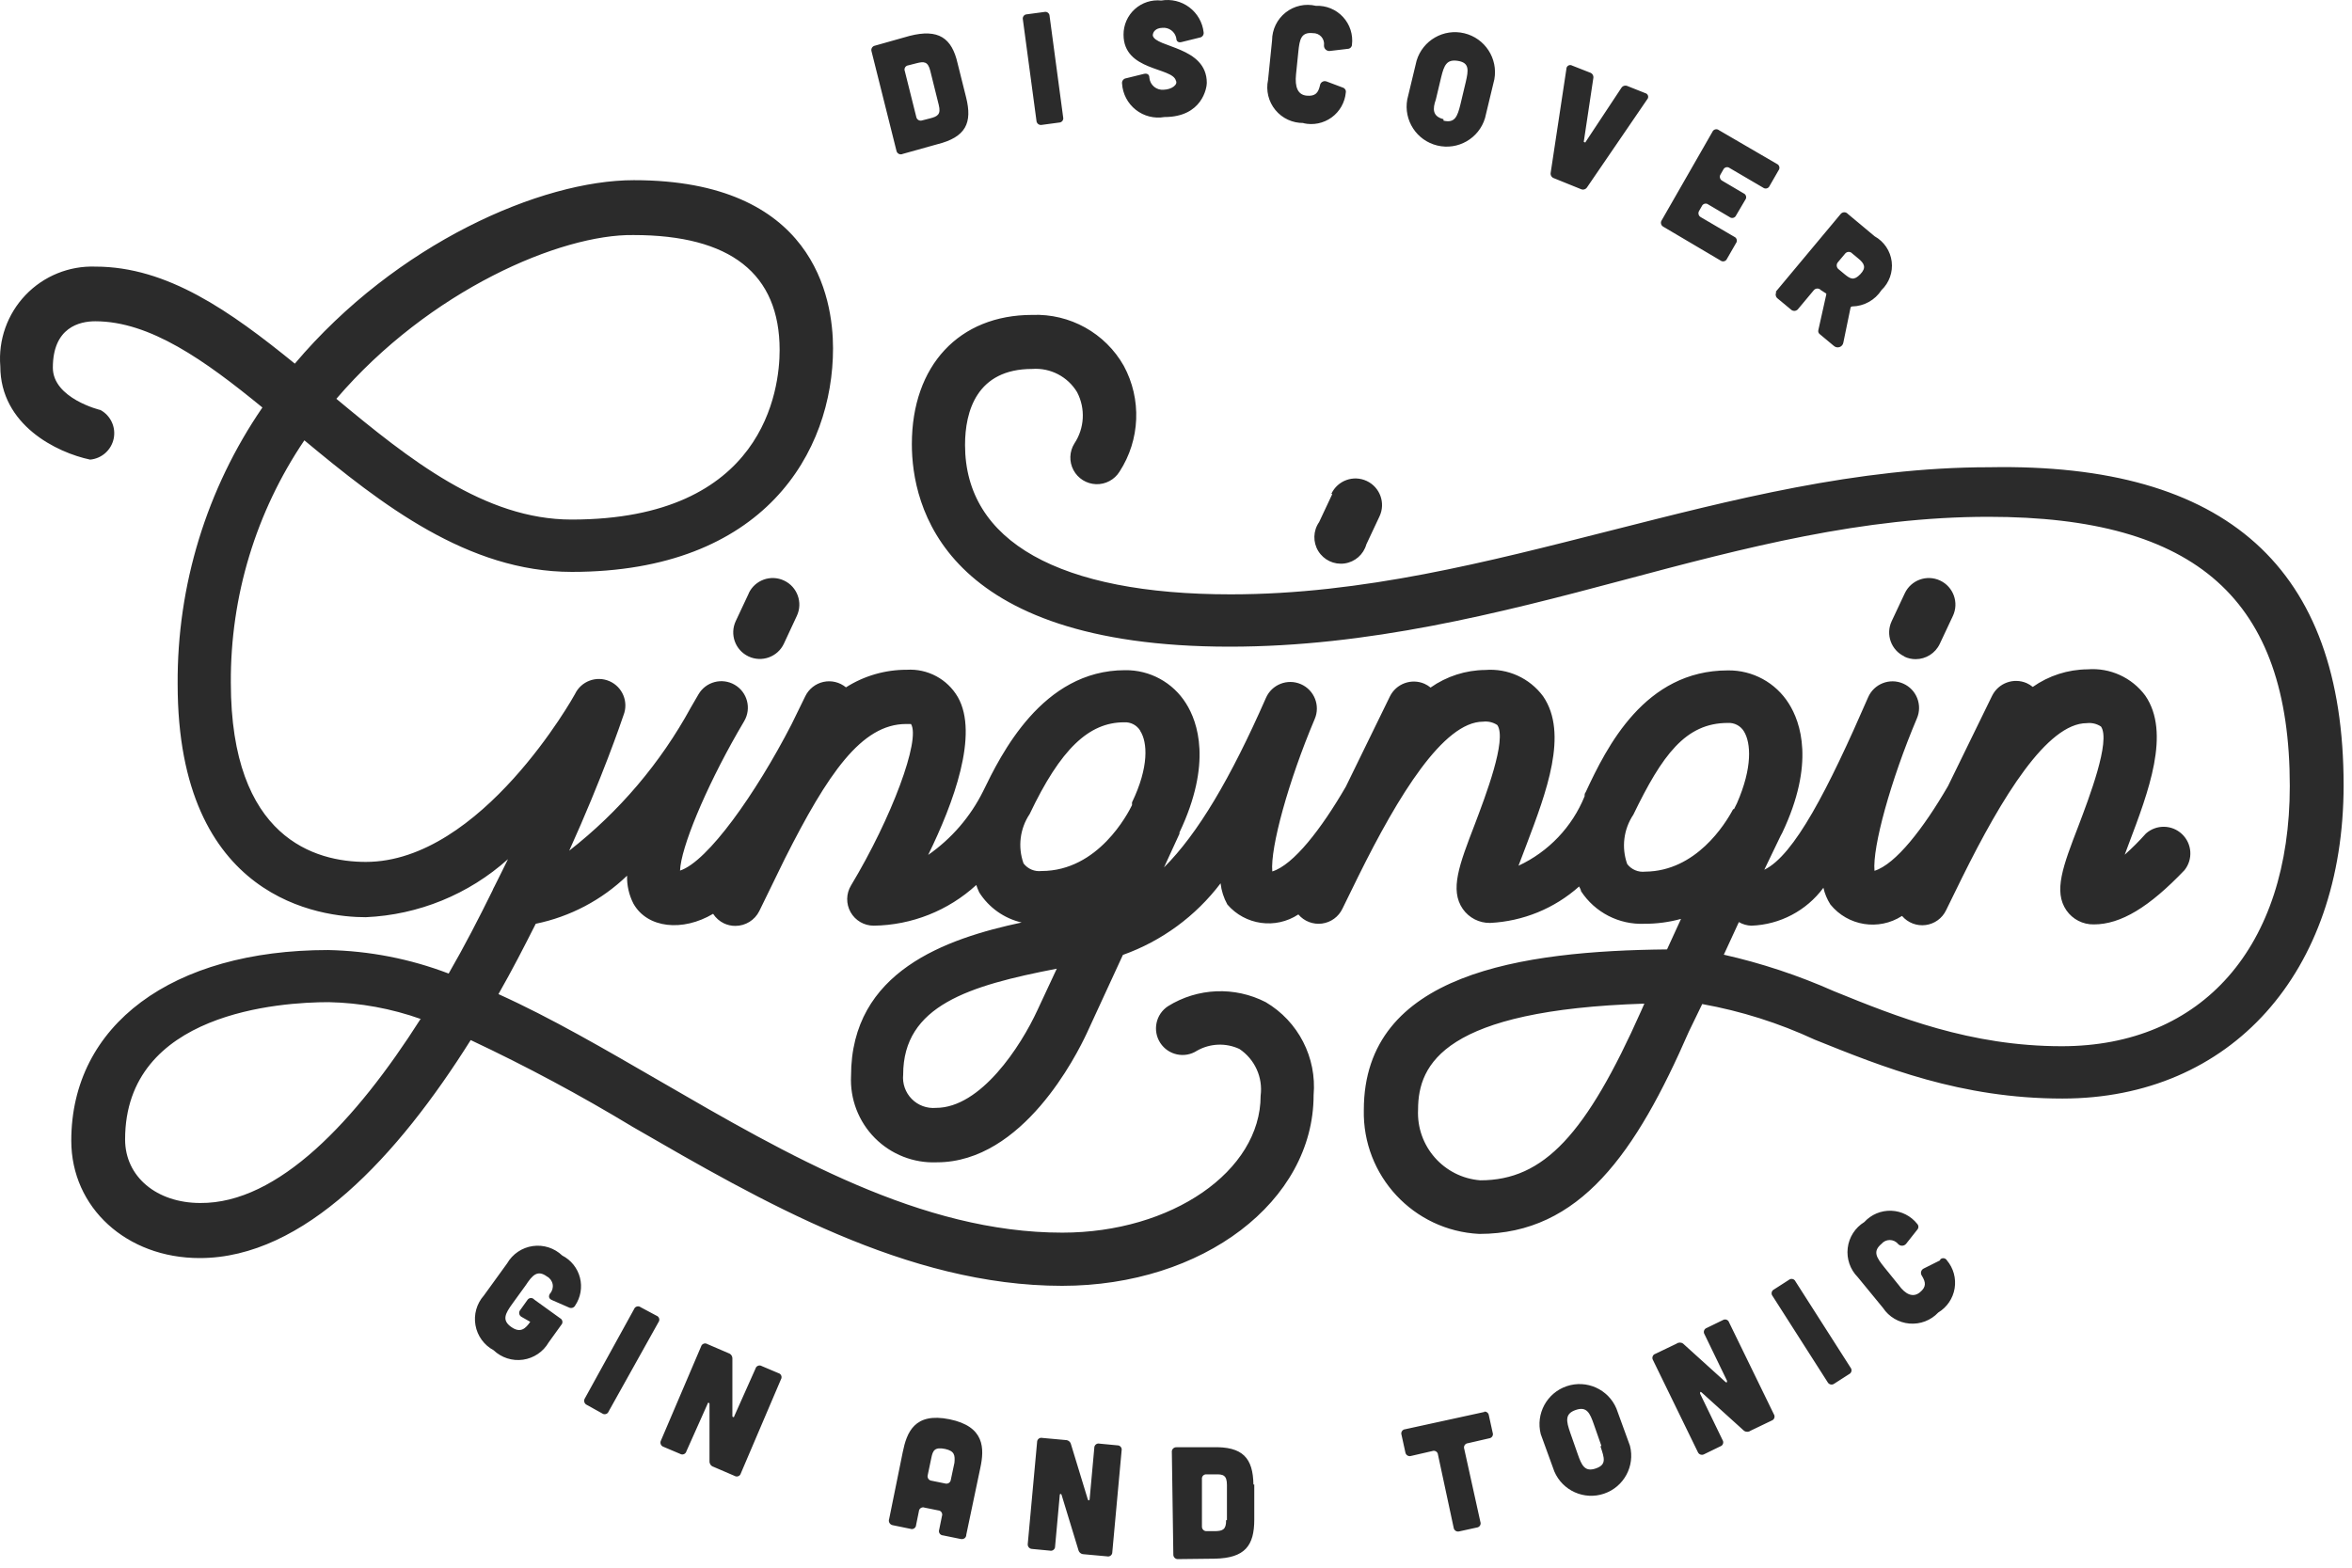
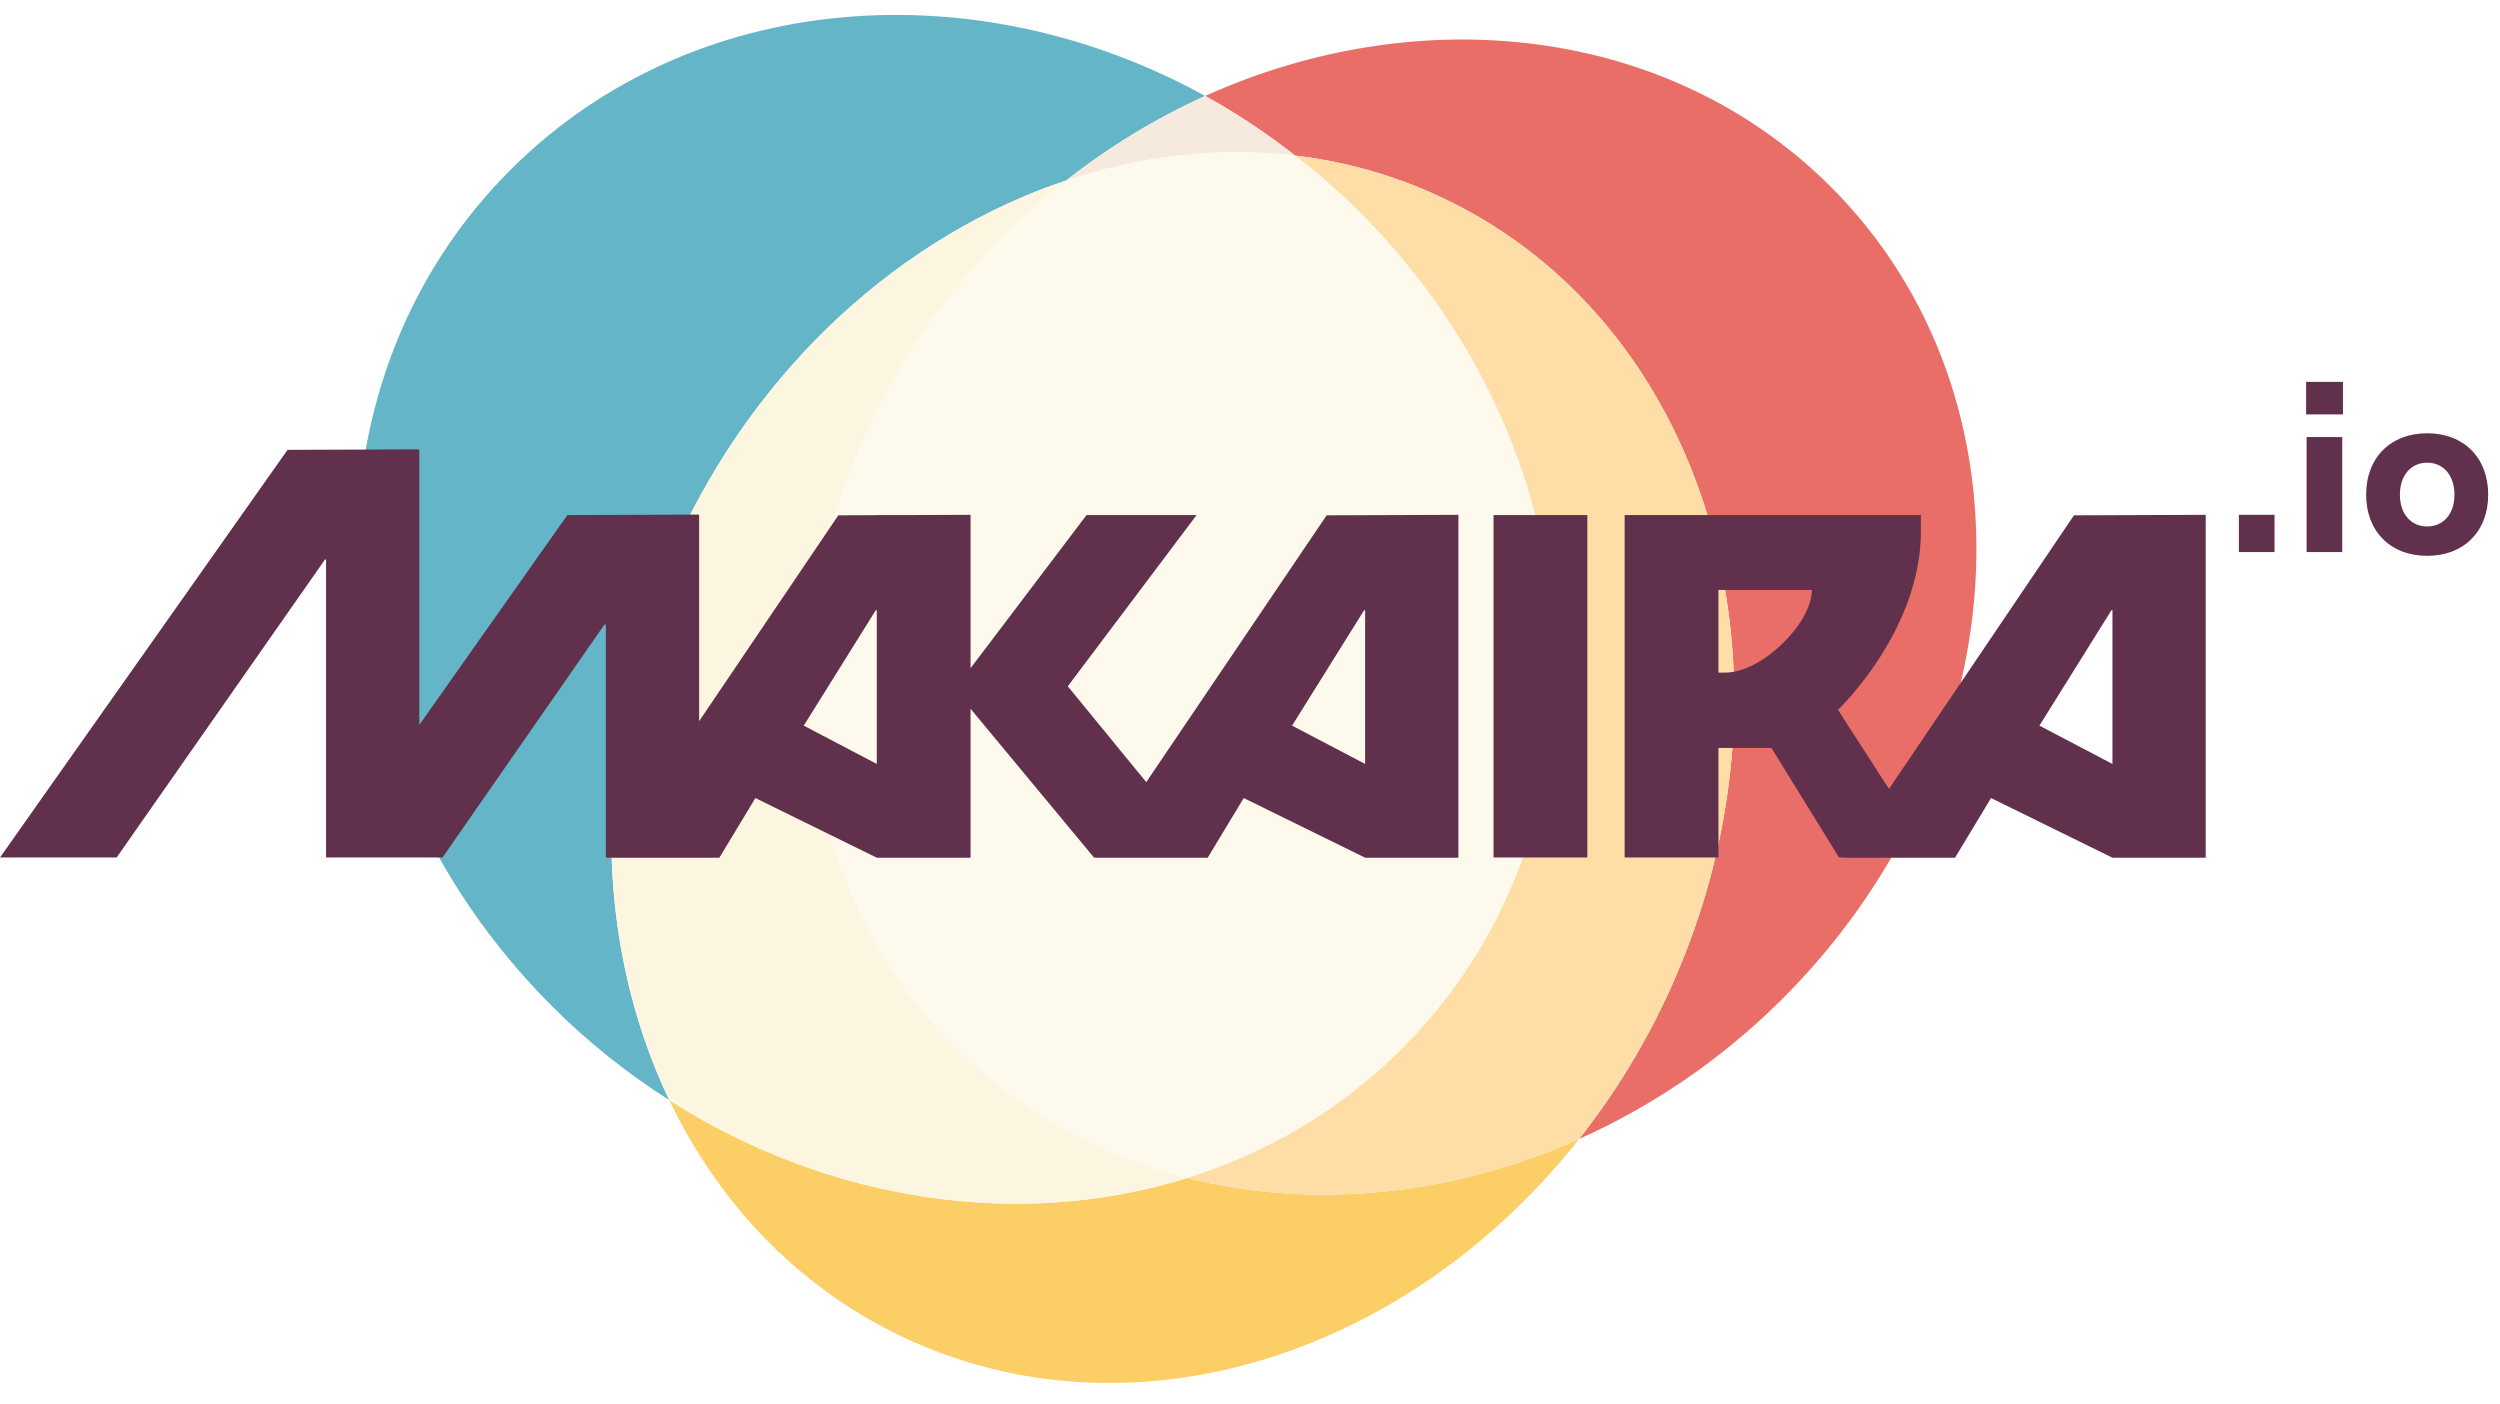
- <svg xmlns="http://www.w3.org/2000/svg" width="111px" height="74px" viewBox="0 0 111 74" version="1.1">
-   <g id="Logodummy" stroke="none" stroke-width="1" fill="none" fill-rule="evenodd">
-     <path d="M27.144,61.625 C27.117,61.677 27.07,61.716 27.013,61.733 C26.957,61.749 26.896,61.743 26.844,61.715 L26.044,61.365 C25.904,61.305 25.874,61.195 25.954,61.065 C26.063,60.946 26.11,60.784 26.083,60.626 C26.055,60.467 25.956,60.33 25.814,60.255 C25.364,59.925 25.124,60.195 24.814,60.665 L24.184,61.535 C23.844,62.005 23.674,62.315 24.124,62.635 C24.574,62.955 24.814,62.695 25.024,62.395 L24.604,62.155 C24.55,62.123 24.514,62.069 24.504,62.007 C24.494,61.945 24.513,61.882 24.554,61.835 L24.904,61.345 C24.942,61.298 24.999,61.271 25.059,61.271 C25.119,61.271 25.176,61.298 25.214,61.345 L26.434,62.225 C26.491,62.254 26.531,62.309 26.541,62.372 C26.551,62.435 26.53,62.5 26.484,62.545 L25.894,63.365 C25.638,63.808 25.192,64.109 24.684,64.182 C24.177,64.254 23.665,64.089 23.294,63.735 C22.844,63.493 22.529,63.059 22.44,62.556 C22.35,62.053 22.495,61.537 22.834,61.155 L23.934,59.635 C24.191,59.191 24.637,58.89 25.144,58.818 C25.652,58.746 26.164,58.911 26.534,59.265 C26.949,59.477 27.253,59.857 27.37,60.308 C27.486,60.759 27.404,61.238 27.144,61.625 L27.144,61.625 Z M30.234,61.705 C30.184,61.666 30.118,61.653 30.057,61.671 C29.995,61.689 29.946,61.735 29.924,61.795 L27.604,66.005 C27.569,66.057 27.559,66.121 27.577,66.181 C27.594,66.241 27.637,66.29 27.694,66.315 L28.414,66.715 C28.465,66.754 28.531,66.766 28.592,66.748 C28.653,66.731 28.703,66.685 28.724,66.625 L31.074,62.415 C31.113,62.364 31.126,62.298 31.108,62.237 C31.09,62.176 31.044,62.127 30.984,62.105 L30.234,61.705 Z M35.954,64.485 C35.9,64.451 35.833,64.445 35.774,64.469 C35.715,64.492 35.67,64.543 35.654,64.605 L34.654,66.845 C34.654,66.915 34.564,66.905 34.564,66.845 L34.564,64.135 C34.57,64.017 34.496,63.911 34.384,63.875 L33.384,63.445 C33.33,63.411 33.263,63.405 33.204,63.429 C33.145,63.452 33.1,63.503 33.084,63.565 L31.194,67.995 C31.165,68.05 31.161,68.115 31.184,68.173 C31.207,68.231 31.255,68.276 31.314,68.295 L32.094,68.625 C32.148,68.659 32.216,68.665 32.275,68.641 C32.334,68.617 32.379,68.567 32.394,68.505 L33.394,66.265 C33.394,66.195 33.484,66.205 33.484,66.265 L33.484,68.975 C33.479,69.092 33.552,69.199 33.664,69.235 L34.664,69.665 C34.718,69.699 34.786,69.705 34.845,69.681 C34.904,69.657 34.949,69.607 34.964,69.545 L36.854,65.115 C36.888,65.061 36.894,64.994 36.871,64.934 C36.847,64.875 36.796,64.831 36.734,64.815 L35.954,64.485 Z M46.264,69.295 L45.604,72.435 C45.604,72.595 45.474,72.675 45.334,72.645 L44.504,72.475 C44.44,72.472 44.381,72.439 44.345,72.386 C44.31,72.332 44.302,72.265 44.324,72.205 L44.454,71.565 C44.477,71.505 44.469,71.437 44.433,71.384 C44.398,71.33 44.339,71.297 44.274,71.295 L43.634,71.165 C43.574,71.142 43.507,71.15 43.453,71.186 C43.4,71.221 43.367,71.281 43.364,71.345 L43.234,71.985 C43.232,72.049 43.199,72.108 43.145,72.144 C43.092,72.18 43.025,72.187 42.964,72.165 L42.134,71.995 C42.068,71.984 42.01,71.944 41.977,71.886 C41.944,71.827 41.939,71.757 41.964,71.695 L42.604,68.545 C42.794,67.615 43.154,66.655 44.814,66.995 C46.474,67.335 46.464,68.365 46.264,69.295 Z M44.604,68.395 C44.114,68.295 44.024,68.465 43.954,68.815 L43.784,69.625 C43.766,69.685 43.776,69.75 43.811,69.802 C43.845,69.855 43.902,69.889 43.964,69.895 L44.604,70.025 C44.664,70.043 44.73,70.033 44.782,69.999 C44.834,69.964 44.868,69.907 44.874,69.845 L45.044,69.045 C45.074,68.695 45.054,68.495 44.604,68.395 Z M51.894,68.145 C51.833,68.129 51.768,68.143 51.719,68.182 C51.67,68.222 51.642,68.282 51.644,68.345 L51.424,70.765 C51.424,70.835 51.354,70.845 51.334,70.765 L50.544,68.175 C50.517,68.059 50.414,67.976 50.294,67.975 L49.194,67.875 C49.133,67.859 49.068,67.873 49.019,67.912 C48.97,67.952 48.942,68.012 48.944,68.075 L48.504,72.875 C48.496,72.934 48.513,72.994 48.551,73.039 C48.589,73.085 48.645,73.113 48.704,73.115 L49.544,73.195 C49.605,73.211 49.67,73.197 49.719,73.157 C49.769,73.118 49.796,73.058 49.794,72.995 L50.014,70.575 C50.014,70.505 50.084,70.495 50.104,70.575 L50.894,73.165 C50.922,73.281 51.025,73.363 51.144,73.365 L52.244,73.465 C52.305,73.481 52.37,73.467 52.419,73.427 C52.469,73.388 52.496,73.328 52.494,73.265 L52.934,68.465 C52.947,68.405 52.931,68.343 52.892,68.297 C52.853,68.25 52.795,68.224 52.734,68.225 L51.894,68.145 Z M59.194,70.075 L59.194,71.725 C59.194,72.965 58.754,73.545 57.334,73.575 L55.604,73.595 C55.543,73.601 55.483,73.58 55.439,73.538 C55.395,73.495 55.371,73.436 55.374,73.375 L55.304,68.555 C55.295,68.492 55.315,68.429 55.357,68.383 C55.4,68.336 55.461,68.311 55.524,68.315 L57.204,68.315 C58.664,68.265 59.134,68.835 59.154,70.075 L59.194,70.075 Z M57.904,71.755 C57.904,71.755 57.904,70.105 57.904,70.095 C57.904,69.625 57.714,69.585 57.354,69.595 L56.944,69.595 C56.882,69.588 56.821,69.61 56.777,69.655 C56.734,69.7 56.715,69.763 56.724,69.825 L56.724,72.055 C56.721,72.116 56.745,72.175 56.789,72.218 C56.833,72.26 56.893,72.281 56.954,72.275 L57.364,72.275 C57.694,72.265 57.874,72.205 57.864,71.755 L57.904,71.755 Z M70.074,66.645 L66.314,67.465 C66.252,67.47 66.196,67.504 66.162,67.558 C66.129,67.611 66.122,67.676 66.144,67.735 L66.324,68.555 C66.333,68.616 66.368,68.669 66.42,68.702 C66.472,68.735 66.536,68.743 66.594,68.725 L67.594,68.495 C67.653,68.473 67.719,68.479 67.772,68.513 C67.825,68.546 67.859,68.602 67.864,68.665 L68.604,72.115 C68.613,72.176 68.648,72.229 68.7,72.262 C68.752,72.295 68.816,72.303 68.874,72.285 L69.694,72.105 C69.757,72.099 69.813,72.065 69.847,72.012 C69.88,71.959 69.887,71.893 69.864,71.835 L69.104,68.395 C69.082,68.336 69.089,68.271 69.122,68.218 C69.156,68.164 69.212,68.13 69.274,68.125 L70.274,67.895 C70.337,67.889 70.393,67.855 70.427,67.802 C70.46,67.749 70.467,67.683 70.444,67.625 L70.264,66.805 C70.257,66.752 70.228,66.703 70.185,66.671 C70.142,66.639 70.087,66.626 70.034,66.635 L70.074,66.645 Z M76.924,68.245 C77.171,69.203 76.638,70.189 75.701,70.506 C74.764,70.824 73.741,70.365 73.354,69.455 L72.714,67.695 C72.468,66.737 73.001,65.751 73.938,65.433 C74.875,65.116 75.898,65.574 76.284,66.485 L76.924,68.245 Z M75.574,68.245 L75.224,67.245 C75.034,66.695 74.884,66.375 74.364,66.555 C73.844,66.735 73.914,67.075 74.104,67.625 L74.454,68.625 C74.644,69.175 74.794,69.495 75.314,69.315 C75.834,69.135 75.714,68.825 75.534,68.275 L75.574,68.245 Z M81.604,62.425 C81.586,62.365 81.541,62.317 81.482,62.295 C81.423,62.273 81.357,62.281 81.304,62.315 L80.544,62.685 C80.486,62.705 80.44,62.752 80.421,62.81 C80.401,62.869 80.41,62.933 80.444,62.985 L81.504,65.175 C81.504,65.245 81.504,65.285 81.434,65.235 L79.434,63.425 C79.342,63.356 79.216,63.356 79.124,63.425 L78.124,63.905 C78.064,63.923 78.016,63.968 77.995,64.027 C77.973,64.086 77.98,64.152 78.014,64.205 L80.124,68.535 C80.146,68.592 80.191,68.638 80.249,68.659 C80.307,68.68 80.371,68.675 80.424,68.645 L81.184,68.275 C81.244,68.257 81.293,68.211 81.314,68.152 C81.336,68.093 81.328,68.028 81.294,67.975 L80.234,65.785 C80.234,65.715 80.234,65.675 80.304,65.725 L82.304,67.535 C82.396,67.603 82.522,67.603 82.614,67.535 L83.614,67.055 C83.673,67.034 83.718,66.988 83.738,66.929 C83.757,66.871 83.749,66.806 83.714,66.755 L81.604,62.425 Z M84.734,60.485 C84.708,60.428 84.657,60.387 84.597,60.373 C84.536,60.359 84.472,60.375 84.424,60.415 L83.724,60.865 C83.668,60.891 83.626,60.942 83.613,61.003 C83.599,61.063 83.614,61.127 83.654,61.175 L86.254,65.245 C86.283,65.299 86.334,65.337 86.393,65.351 C86.453,65.364 86.515,65.351 86.564,65.315 L87.264,64.865 C87.321,64.839 87.362,64.788 87.376,64.727 C87.39,64.666 87.374,64.603 87.334,64.555 L84.734,60.485 Z M91.574,59.485 L90.794,59.875 C90.73,59.903 90.682,59.96 90.664,60.028 C90.647,60.096 90.662,60.169 90.704,60.225 C90.884,60.525 90.924,60.745 90.604,61.005 C90.284,61.265 89.924,61.105 89.604,60.655 L88.924,59.815 C88.564,59.365 88.364,59.075 88.794,58.715 C88.891,58.6 89.034,58.533 89.184,58.533 C89.335,58.533 89.477,58.6 89.574,58.715 C89.622,58.77 89.691,58.802 89.764,58.802 C89.837,58.802 89.907,58.77 89.954,58.715 L90.484,58.045 C90.554,57.968 90.554,57.851 90.484,57.775 C90.186,57.396 89.737,57.168 89.255,57.151 C88.774,57.134 88.309,57.329 87.984,57.685 C87.55,57.952 87.261,58.403 87.201,58.91 C87.14,59.416 87.315,59.923 87.674,60.285 L88.864,61.735 C89.146,62.16 89.607,62.433 90.116,62.476 C90.625,62.519 91.125,62.327 91.474,61.955 C91.885,61.707 92.167,61.293 92.246,60.819 C92.325,60.346 92.193,59.862 91.884,59.495 C91.852,59.437 91.793,59.398 91.727,59.392 C91.661,59.386 91.596,59.413 91.554,59.465 L91.574,59.485 Z M42.304,7.105 L41.134,2.435 C41.113,2.376 41.118,2.311 41.149,2.257 C41.18,2.203 41.233,2.166 41.294,2.155 L42.924,1.695 C44.294,1.345 44.924,1.795 45.194,2.995 L45.594,4.595 C45.894,5.795 45.594,6.475 44.214,6.815 L42.604,7.265 C42.544,7.294 42.473,7.293 42.414,7.261 C42.354,7.23 42.314,7.171 42.304,7.105 L42.304,7.105 Z M42.704,3.365 L43.244,5.525 C43.256,5.584 43.292,5.635 43.343,5.665 C43.395,5.696 43.457,5.703 43.514,5.685 L43.904,5.585 C44.254,5.495 44.414,5.395 44.304,4.955 L43.904,3.345 C43.794,2.895 43.604,2.895 43.254,2.985 L42.864,3.085 C42.801,3.092 42.745,3.129 42.713,3.184 C42.682,3.24 42.678,3.307 42.704,3.365 L42.704,3.365 Z M49.164,5.895 L49.984,5.785 C50.046,5.784 50.103,5.755 50.14,5.706 C50.177,5.657 50.19,5.594 50.174,5.535 L49.534,0.755 C49.533,0.694 49.504,0.636 49.455,0.599 C49.407,0.562 49.344,0.55 49.284,0.565 L48.464,0.675 C48.403,0.676 48.346,0.705 48.309,0.754 C48.272,0.803 48.259,0.866 48.274,0.925 L48.914,5.695 C48.916,5.756 48.945,5.814 48.993,5.853 C49.041,5.891 49.104,5.907 49.164,5.895 L49.164,5.895 Z M54.924,4.235 C54.76,4.252 54.595,4.202 54.468,4.097 C54.34,3.991 54.26,3.84 54.244,3.675 C54.244,3.515 54.144,3.455 53.994,3.485 L53.144,3.695 C53.086,3.702 53.033,3.733 52.997,3.78 C52.961,3.827 52.946,3.886 52.954,3.945 C52.984,4.43 53.219,4.88 53.601,5.182 C53.983,5.484 54.475,5.608 54.954,5.525 C56.744,5.525 56.954,4.135 56.954,3.915 C56.954,2.185 54.524,2.255 54.404,1.675 C54.404,1.505 54.544,1.325 54.844,1.315 C55.162,1.278 55.454,1.491 55.514,1.805 C55.514,1.955 55.614,2.025 55.764,1.985 L56.614,1.775 C56.673,1.767 56.726,1.737 56.762,1.69 C56.798,1.643 56.813,1.583 56.804,1.525 C56.751,1.055 56.506,0.628 56.127,0.344 C55.749,0.06 55.271,-0.055 54.804,0.025 C54.349,-0.024 53.894,0.124 53.554,0.432 C53.215,0.739 53.022,1.177 53.024,1.635 C53.024,3.365 55.334,3.165 55.494,3.805 C55.604,3.995 55.294,4.225 54.924,4.235 L54.924,4.235 Z M61.514,5.815 C61.976,5.921 62.46,5.822 62.844,5.544 C63.227,5.266 63.471,4.836 63.514,4.365 C63.534,4.264 63.473,4.164 63.374,4.135 L62.604,3.845 C62.538,3.82 62.463,3.827 62.403,3.864 C62.342,3.901 62.302,3.964 62.294,4.035 C62.214,4.375 62.084,4.555 61.664,4.515 C61.244,4.475 61.104,4.105 61.164,3.515 L61.274,2.435 C61.334,1.855 61.404,1.505 61.964,1.565 C62.114,1.56 62.259,1.622 62.359,1.734 C62.459,1.846 62.505,1.996 62.484,2.145 C62.481,2.218 62.51,2.29 62.564,2.34 C62.618,2.39 62.691,2.414 62.764,2.405 L63.614,2.305 C63.717,2.3 63.799,2.218 63.804,2.115 C63.864,1.636 63.709,1.155 63.381,0.8 C63.054,0.446 62.587,0.254 62.104,0.275 C61.605,0.156 61.078,0.271 60.675,0.589 C60.272,0.907 60.036,1.391 60.034,1.905 L59.844,3.775 C59.738,4.275 59.865,4.797 60.19,5.192 C60.515,5.588 61.003,5.813 61.514,5.805 L61.514,5.815 Z M66.414,4.695 L66.854,2.865 C67.143,1.905 68.13,1.336 69.105,1.57 C70.08,1.804 70.703,2.758 70.524,3.745 L70.084,5.575 C69.796,6.535 68.808,7.103 67.833,6.869 C66.858,6.636 66.236,5.681 66.414,4.695 L66.414,4.695 Z M68.124,5.695 C68.664,5.825 68.784,5.495 68.924,4.925 L69.174,3.875 C69.304,3.315 69.354,2.965 68.814,2.875 C68.274,2.785 68.154,3.075 68.014,3.645 L67.764,4.695 C67.604,5.145 67.604,5.495 68.124,5.625 L68.124,5.695 Z M74.604,8.925 C74.712,8.978 74.843,8.939 74.904,8.835 L77.734,4.695 C77.779,4.648 77.795,4.581 77.777,4.519 C77.758,4.457 77.708,4.409 77.644,4.395 L76.814,4.065 C76.706,4.012 76.575,4.051 76.514,4.155 L74.834,6.695 C74.834,6.755 74.734,6.695 74.744,6.695 L75.194,3.695 C75.22,3.577 75.15,3.459 75.034,3.425 L74.194,3.095 C74.138,3.062 74.068,3.063 74.013,3.096 C73.957,3.129 73.923,3.19 73.924,3.255 L73.184,8.145 C73.158,8.263 73.228,8.381 73.344,8.415 L74.604,8.925 Z M81.194,12.295 C81.244,12.334 81.308,12.348 81.369,12.332 C81.43,12.317 81.48,12.273 81.504,12.215 L81.924,11.485 C81.964,11.436 81.978,11.371 81.962,11.31 C81.946,11.249 81.903,11.199 81.844,11.175 L80.274,10.255 C80.219,10.228 80.178,10.178 80.163,10.118 C80.147,10.059 80.159,9.995 80.194,9.945 L80.314,9.735 C80.338,9.677 80.388,9.633 80.449,9.617 C80.51,9.602 80.575,9.615 80.624,9.655 L81.624,10.245 C81.674,10.284 81.738,10.298 81.799,10.282 C81.86,10.267 81.91,10.223 81.934,10.165 L82.364,9.435 C82.404,9.386 82.418,9.321 82.402,9.26 C82.386,9.199 82.343,9.149 82.284,9.125 L81.284,8.535 C81.229,8.508 81.188,8.458 81.173,8.398 C81.157,8.339 81.169,8.275 81.204,8.225 L81.324,8.015 C81.348,7.957 81.398,7.913 81.459,7.897 C81.52,7.882 81.585,7.895 81.634,7.935 L83.204,8.855 C83.254,8.894 83.318,8.908 83.379,8.892 C83.44,8.877 83.49,8.833 83.514,8.775 L83.934,8.045 C83.974,7.996 83.988,7.931 83.972,7.87 C83.956,7.809 83.913,7.759 83.854,7.735 L81.124,6.145 C81.075,6.105 81.01,6.092 80.949,6.107 C80.888,6.123 80.838,6.167 80.814,6.225 L78.424,10.395 C78.389,10.445 78.377,10.509 78.393,10.568 C78.408,10.628 78.449,10.678 78.504,10.705 L81.194,12.295 Z M83.794,13.785 L86.874,10.095 C86.916,10.047 86.976,10.02 87.039,10.02 C87.102,10.02 87.163,10.047 87.204,10.095 L88.474,11.155 C88.915,11.401 89.213,11.843 89.276,12.344 C89.339,12.845 89.16,13.347 88.794,13.695 C88.491,14.165 87.974,14.454 87.414,14.465 C87.377,14.464 87.344,14.489 87.334,14.525 L86.994,16.175 C86.977,16.272 86.908,16.352 86.814,16.384 C86.72,16.415 86.617,16.392 86.544,16.325 L85.884,15.775 C85.824,15.732 85.796,15.657 85.814,15.585 L86.184,13.925 C86.195,13.903 86.195,13.877 86.184,13.855 L85.934,13.695 C85.893,13.647 85.832,13.62 85.769,13.62 C85.706,13.62 85.646,13.647 85.604,13.695 L84.844,14.605 C84.801,14.649 84.742,14.675 84.679,14.675 C84.617,14.675 84.558,14.649 84.514,14.605 L83.864,14.065 C83.792,13.989 83.779,13.874 83.834,13.785 L83.794,13.785 Z M86.754,12.695 L87.054,12.945 C87.334,13.175 87.494,13.255 87.794,12.945 C88.094,12.635 87.984,12.435 87.704,12.205 L87.414,11.965 C87.373,11.917 87.312,11.89 87.249,11.89 C87.186,11.89 87.126,11.917 87.084,11.965 L86.724,12.395 C86.658,12.488 86.671,12.616 86.754,12.695 L86.754,12.695 Z M110.604,37.065 C110.604,45.915 105.274,51.855 97.334,51.855 C92.534,51.855 88.874,50.375 85.644,49.075 C83.954,48.29 82.169,47.725 80.334,47.395 L79.704,48.695 C77.204,54.425 74.564,58.245 69.814,58.245 C66.713,58.094 64.296,55.499 64.364,52.395 C64.364,45.925 71.844,44.885 78.674,44.815 L79.334,43.375 C78.774,43.529 78.195,43.607 77.614,43.605 C76.412,43.658 75.271,43.073 74.614,42.065 C74.614,41.995 74.554,41.915 74.524,41.845 C73.363,42.882 71.88,43.489 70.324,43.565 C69.811,43.574 69.328,43.326 69.034,42.905 C68.414,42.005 68.864,40.825 69.604,38.905 C70.094,37.605 71.134,34.905 70.664,34.225 C70.467,34.094 70.23,34.037 69.994,34.065 C68.124,34.065 65.994,37.545 64.104,41.365 L63.354,42.895 C63.172,43.277 62.808,43.54 62.388,43.595 C61.968,43.649 61.549,43.488 61.274,43.165 C60.198,43.873 58.764,43.672 57.924,42.695 C57.752,42.386 57.643,42.046 57.604,41.695 C56.429,43.246 54.827,44.421 52.994,45.075 L51.284,48.785 C50.814,49.785 48.284,54.865 44.214,54.865 C43.121,54.911 42.059,54.495 41.289,53.719 C40.518,52.942 40.11,51.877 40.164,50.785 C40.164,45.845 44.654,44.305 48.214,43.545 C47.387,43.352 46.669,42.842 46.214,42.125 C46.161,42.011 46.114,41.894 46.074,41.775 C44.751,42.987 43.029,43.671 41.234,43.695 C40.782,43.696 40.365,43.452 40.143,43.058 C39.921,42.664 39.929,42.181 40.164,41.795 C42.084,38.605 43.454,34.915 42.994,34.175 C42.994,34.175 42.924,34.175 42.764,34.175 C40.654,34.175 39.064,36.525 37.044,40.525 L35.834,43.005 C35.621,43.434 35.183,43.705 34.704,43.705 C34.518,43.706 34.333,43.665 34.164,43.585 C33.956,43.484 33.78,43.329 33.654,43.135 C32.224,43.985 30.554,43.825 29.894,42.655 C29.685,42.247 29.582,41.793 29.594,41.335 C28.402,42.485 26.907,43.272 25.284,43.605 C24.734,44.695 24.164,45.805 23.524,46.925 C26.004,48.045 28.524,49.515 31.134,51.025 C37.204,54.545 43.484,58.185 50.134,58.185 C55.294,58.185 59.494,55.285 59.494,51.725 C59.608,50.858 59.221,50.002 58.494,49.515 C57.854,49.217 57.109,49.247 56.494,49.595 C55.914,49.973 55.138,49.81 54.759,49.23 C54.381,48.65 54.544,47.873 55.124,47.495 C56.521,46.626 58.271,46.554 59.734,47.305 C61.27,48.211 62.149,49.918 61.994,51.695 C61.994,56.695 56.784,60.695 50.124,60.695 C42.794,60.695 35.924,56.695 29.864,53.195 C27.388,51.696 24.834,50.327 22.214,49.095 C18.784,54.555 14.354,59.385 9.424,59.385 C5.974,59.385 3.364,57.005 3.364,53.845 C3.364,48.385 8.124,44.845 15.484,44.845 C17.431,44.885 19.356,45.26 21.174,45.955 C21.924,44.655 22.604,43.335 23.244,42.035 C23.269,41.969 23.299,41.905 23.334,41.845 C23.544,41.415 23.774,40.975 23.974,40.555 C22.122,42.217 19.751,43.186 17.264,43.295 C15.184,43.295 8.384,42.505 8.384,32.295 C8.354,27.635 9.749,23.078 12.384,19.235 C9.674,17.015 7.084,15.165 4.494,15.165 C3.754,15.165 2.494,15.455 2.494,17.355 C2.494,18.805 4.724,19.355 4.744,19.355 C5.226,19.62 5.478,20.168 5.365,20.706 C5.252,21.244 4.802,21.645 4.254,21.695 C2.684,21.365 0.014,20.065 0.014,17.285 C-0.086,16.047 0.347,14.825 1.205,13.927 C2.062,13.029 3.263,12.541 4.504,12.585 C7.894,12.585 10.864,14.685 13.914,17.165 C18.704,11.495 25.534,8.505 29.914,8.505 C38.404,8.505 39.314,14.055 39.314,16.445 C39.314,21.315 36.084,26.995 26.984,26.995 C22.074,26.995 17.984,23.795 14.364,20.785 C12.08,24.161 10.87,28.149 10.894,32.225 C10.894,39.585 14.894,40.685 17.264,40.685 C22.724,40.685 27.094,32.845 27.134,32.765 C27.424,32.154 28.145,31.884 28.764,32.154 C29.383,32.425 29.675,33.138 29.424,33.765 C29.314,34.095 28.424,36.705 26.864,40.155 C29.219,38.317 31.173,36.016 32.604,33.395 L32.964,32.775 C33.312,32.178 34.078,31.977 34.674,32.325 C35.271,32.673 35.472,33.438 35.124,34.035 L34.804,34.585 C33.284,37.245 32.134,40.015 32.094,41.095 C33.404,40.665 35.674,37.455 37.354,34.195 L38.004,32.865 C38.171,32.52 38.488,32.27 38.862,32.188 C39.237,32.106 39.628,32.201 39.924,32.445 C40.782,31.9 41.778,31.612 42.794,31.615 C43.777,31.554 44.71,32.053 45.204,32.905 C46.204,34.655 45.004,37.905 43.804,40.355 C44.906,39.588 45.796,38.556 46.394,37.355 C47.234,35.625 49.184,31.635 53.094,31.635 C54.263,31.618 55.355,32.214 55.974,33.205 C56.524,34.075 57.214,36.025 55.664,39.295 L55.664,39.355 L54.934,40.945 C56.534,39.345 58.074,36.745 59.744,32.945 C60.02,32.31 60.759,32.019 61.394,32.295 C62.029,32.571 62.32,33.31 62.044,33.945 C60.804,36.875 59.944,40.015 60.044,41.135 C61.044,40.825 62.354,39.135 63.514,37.135 L65.594,32.875 C65.891,32.272 66.608,32.009 67.224,32.275 C67.329,32.322 67.426,32.382 67.514,32.455 C68.27,31.923 69.17,31.633 70.094,31.625 C71.157,31.539 72.189,32.008 72.824,32.865 C74.034,34.625 72.974,37.405 72.044,39.865 C71.924,40.185 71.784,40.545 71.664,40.865 C73.082,40.205 74.197,39.033 74.784,37.585 L74.784,37.535 C74.784,37.535 74.784,37.445 74.834,37.395 C75.834,35.245 77.624,31.645 81.544,31.645 C82.713,31.628 83.805,32.224 84.424,33.215 C84.974,34.085 85.664,36.035 84.114,39.305 L84.034,39.455 L83.264,41.055 C84.674,40.375 86.264,37.285 88.164,32.915 C88.44,32.28 89.179,31.989 89.814,32.265 C90.449,32.541 90.74,33.28 90.464,33.915 C89.224,36.845 88.364,39.985 88.464,41.105 C89.464,40.795 90.774,39.105 91.934,37.105 L94.014,32.845 C94.311,32.242 95.028,31.979 95.644,32.245 C95.749,32.292 95.846,32.352 95.934,32.425 C96.69,31.893 97.59,31.603 98.514,31.595 C99.577,31.509 100.609,31.978 101.244,32.835 C102.454,34.595 101.394,37.375 100.464,39.835 L100.274,40.345 C100.627,40.031 100.96,39.697 101.274,39.345 C101.764,38.91 102.505,38.922 102.979,39.374 C103.454,39.825 103.504,40.564 103.094,41.075 C101.434,42.815 100.094,43.635 98.814,43.635 C98.301,43.644 97.818,43.396 97.524,42.975 C96.904,42.075 97.354,40.895 98.094,38.975 C98.584,37.675 99.624,34.975 99.154,34.295 C98.957,34.164 98.72,34.107 98.484,34.135 C96.614,34.135 94.484,37.615 92.594,41.435 L91.844,42.965 C91.662,43.347 91.298,43.61 90.878,43.665 C90.458,43.719 90.039,43.558 89.764,43.235 C88.665,43.945 87.207,43.712 86.384,42.695 C86.229,42.453 86.117,42.186 86.054,41.905 C85.253,42.989 84.001,43.648 82.654,43.695 C82.446,43.689 82.243,43.631 82.064,43.525 L81.354,45.065 C83.136,45.467 84.875,46.044 86.544,46.785 C89.544,48.005 92.984,49.385 97.304,49.385 C103.944,49.385 108.064,44.675 108.064,37.105 C108.064,28.315 103.674,24.395 93.844,24.395 C87.914,24.395 82.404,25.835 76.564,27.395 C70.724,28.955 64.564,30.525 58.034,30.525 C44.454,30.525 43.034,23.835 43.034,20.965 C43.034,17.255 45.264,14.865 48.714,14.865 C50.49,14.794 52.157,15.72 53.034,17.265 C53.888,18.842 53.811,20.76 52.834,22.265 C52.597,22.645 52.174,22.87 51.726,22.855 C51.278,22.839 50.872,22.586 50.661,22.19 C50.45,21.794 50.467,21.315 50.704,20.935 C51.184,20.212 51.234,19.285 50.834,18.515 C50.392,17.778 49.572,17.352 48.714,17.415 C46.094,17.415 45.544,19.415 45.544,21.005 C45.544,25.555 49.994,28.055 58.084,28.055 C64.324,28.055 70.254,26.505 75.974,25.055 C81.694,23.605 87.634,22.055 93.884,22.055 C105.104,21.845 110.604,26.825 110.604,37.065 Z M15.874,18.825 C19.324,21.695 22.874,24.525 26.974,24.525 C36.084,24.525 36.794,18.365 36.794,16.525 C36.794,12.915 34.474,11.095 29.894,11.095 C26.474,11.045 20.264,13.695 15.874,18.825 Z M19.874,48.105 C18.473,47.606 17.001,47.336 15.514,47.305 C13.254,47.305 5.904,47.775 5.904,53.785 C5.904,55.545 7.394,56.785 9.454,56.785 C13.124,56.815 16.784,52.915 19.844,48.105 L19.874,48.105 Z M49.874,45.725 C45.734,46.525 42.624,47.465 42.624,50.725 C42.581,51.149 42.729,51.571 43.029,51.875 C43.329,52.179 43.749,52.333 44.174,52.295 C46.284,52.295 48.174,49.395 48.964,47.675 L49.874,45.725 Z M53.814,34.495 C53.655,34.231 53.362,34.077 53.054,34.095 C51.384,34.095 50.054,35.355 48.594,38.425 C48.134,39.112 48.026,39.976 48.304,40.755 C48.504,41.017 48.827,41.154 49.154,41.115 C51.834,41.115 53.234,38.395 53.424,38.005 L53.424,37.935 L53.424,37.875 C54.234,36.195 54.154,35.035 53.814,34.505 L53.814,34.495 Z M77.604,47.375 C68.194,47.675 66.924,50.205 66.924,52.375 C66.838,54.101 68.141,55.582 69.864,55.715 C72.864,55.715 74.864,53.535 77.454,47.715 L77.604,47.375 Z M81.834,38.195 L81.974,37.915 L81.974,37.915 C82.714,36.225 82.634,35.065 82.304,34.525 C82.145,34.261 81.852,34.107 81.544,34.125 C79.544,34.125 78.444,35.645 77.084,38.455 C76.624,39.142 76.516,40.006 76.794,40.785 C76.994,41.047 77.317,41.184 77.644,41.145 C80.034,41.125 81.414,38.915 81.794,38.195 L81.834,38.195 Z M35.344,27.995 L34.724,29.315 C34.429,29.942 34.697,30.689 35.324,30.985 C35.951,31.28 36.699,31.012 36.994,30.385 L37.604,29.075 C37.9,28.448 37.631,27.7 37.004,27.405 C36.377,27.109 35.63,27.378 35.334,28.005 L35.344,27.995 Z M89.874,30.995 C90.04,31.074 90.221,31.115 90.404,31.115 C90.892,31.115 91.336,30.835 91.544,30.395 L92.164,29.075 C92.46,28.448 92.191,27.7 91.564,27.405 C90.937,27.109 90.19,27.378 89.894,28.005 L89.274,29.325 C88.983,29.949 89.251,30.691 89.874,30.985 L89.874,30.995 Z M62.874,23.325 L62.254,24.645 C61.97,25.053 61.955,25.59 62.215,26.013 C62.476,26.437 62.962,26.666 63.454,26.597 C63.946,26.528 64.351,26.174 64.484,25.695 L65.104,24.375 C65.4,23.748 65.131,23 64.504,22.705 C63.877,22.409 63.13,22.678 62.834,23.305 L62.874,23.325 Z" fill="#2B2B2B" fill-rule="nonzero" />
+ <svg xmlns="http://www.w3.org/2000/svg" width="98px" height="55px" viewBox="0 0 98 55" version="1.1">
+   <g id="Seitenrahmen" stroke="none" stroke-width="1" fill="none" fill-rule="evenodd">
+     <g id="320-/-Pageframe-/-Header" transform="translate(-111, -11)">
+       <g id="Header" transform="translate(111, 10.56667)">
+         <g id="Logo" transform="translate(0, 0.433333)">
+           <g transform="translate(0, 0.585106)">
+             <path d="M26.454,20.845 C29.678,13.701 35.437,8.616 41.797,6.486 C43.514,5.141 45.347,4.033 47.245,3.177 C38.223,-1.789 27.204,-0.981 20.148,5.938 C11.392,14.522 12.054,29.255 21.627,38.845 C23.056,40.278 24.609,41.504 26.237,42.542 C23.249,36.3 23.088,28.3 26.454,20.845" id="Fill-1" fill="#64B5C8" />
+             <path d="M37.464,40.489 C40.024,43.043 43.158,44.735 46.543,45.591 C49.597,44.635 52.431,43.001 54.811,40.667 C63.567,32.083 62.905,17.349 53.333,7.759 C52.518,6.942 51.657,6.2 50.771,5.512 C47.777,5.152 44.723,5.507 41.797,6.487 C40.999,7.112 40.223,7.784 39.481,8.515 C30.012,17.838 29.109,32.153 37.464,40.489" id="Fill-4" fill="#FEF9ED" />
+             <path d="M46.544,45.591 C40.044,47.627 32.543,46.565 26.237,42.543 C28.234,46.714 31.49,50.102 35.807,52.016 C44.706,55.963 55.312,52.416 61.901,44.063 C56.895,46.3 51.454,46.833 46.544,45.591" id="Fill-6" fill="#FCCF66" />
+             <path d="M71.755,6.726 C65.465,0.45 55.719,-0.644 47.245,3.176 C48.463,3.847 49.64,4.633 50.771,5.512 C52.596,5.731 54.398,6.212 56.135,6.982 C66.915,11.762 71.103,25.718 65.489,38.154 C64.51,40.324 63.293,42.298 61.901,44.063 C64.707,42.808 67.379,41.023 69.738,38.7 C79.208,29.377 80.11,15.062 71.755,6.726" id="Fill-8" fill="#E96E67" />
+             <path d="M56.135,6.983 C54.398,6.213 52.596,5.731 50.771,5.512 C51.657,6.2 52.517,6.942 53.333,7.759 C62.905,17.35 63.567,32.083 54.812,40.667 C52.431,43.001 49.598,44.635 46.544,45.591 C46.815,45.66 47.089,45.721 47.364,45.779 C47.414,45.789 47.463,45.801 47.513,45.811 C47.774,45.864 48.037,45.911 48.301,45.954 C48.361,45.964 48.421,45.975 48.481,45.984 C48.746,46.025 49.014,46.061 49.282,46.093 C49.334,46.099 49.385,46.105 49.437,46.111 C49.719,46.142 50.001,46.168 50.284,46.188 C50.309,46.191 50.335,46.192 50.36,46.194 C54.182,46.453 58.163,45.734 61.901,44.063 C63.293,42.297 64.51,40.323 65.489,38.154 C71.103,25.718 66.915,11.762 56.135,6.983" id="Fill-10" fill="#FEDDA6" />
+             <path d="M39.481,8.515 C40.223,7.784 40.999,7.112 41.796,6.487 C35.437,8.616 29.679,13.701 26.454,20.845 C23.089,28.3 23.249,36.3 26.237,42.543 C32.543,46.565 40.044,47.628 46.544,45.591 C43.158,44.735 40.024,43.043 37.464,40.488 C29.109,32.153 30.012,17.838 39.481,8.515" id="Fill-12" fill="#FCF6E0" />
+             <path d="M50.771,5.512 C49.64,4.633 48.463,3.847 47.245,3.176 C45.347,4.032 43.514,5.14 41.796,6.487 C44.723,5.507 47.777,5.152 50.771,5.512" id="Fill-14" fill="#F6E9DD" />
+             <path d="M87.764,21.056 L89.161,21.056 L89.161,19.596 L87.764,19.596 L87.764,21.056 Z M95.145,20.052 C94.508,20.052 94.076,19.56 94.076,18.806 C94.076,18.054 94.508,17.552 95.145,17.552 C95.783,17.552 96.215,18.054 96.215,18.806 C96.215,19.56 95.783,20.052 95.145,20.052 L95.145,20.052 Z M95.145,16.399 C93.71,16.399 92.753,17.357 92.753,18.806 C92.753,20.248 93.71,21.204 95.145,21.204 C96.58,21.204 97.537,20.248 97.537,18.806 C97.537,17.357 96.58,16.399 95.145,16.399 L95.145,16.399 Z M90.4,15.659 L91.844,15.659 L91.844,14.385 L90.4,14.385 L90.4,15.659 Z M90.419,21.056 L91.816,21.056 L91.816,16.548 L90.419,16.548 L90.419,21.056 Z M82.808,23.335 L82.808,29.362 L79.945,27.86 L82.769,23.335 L82.808,23.335 Z M67.64,25.78 L67.363,25.78 L67.363,22.539 L71.026,22.539 C71.026,23.85 69.064,25.78 67.64,25.78 L67.64,25.78 Z M74.048,30.342 L72.048,27.24 C72.048,27.24 75.299,24.16 75.299,20.245 L75.299,19.606 L63.686,19.606 L63.686,33.028 L67.363,33.028 L67.363,28.733 L69.439,28.733 L72.089,33.028 L72.232,33.028 L72.226,33.037 L76.637,33.037 L78.049,30.698 L82.808,33.037 L86.464,33.037 L86.464,19.596 L81.299,19.616 L74.048,30.342 Z M58.547,33.028 L62.223,33.028 L62.223,19.606 L58.547,19.606 L58.547,33.028 Z M53.513,23.335 L53.513,29.362 L50.649,27.86 L53.474,23.335 L53.513,23.335 Z M34.37,29.362 L31.507,27.86 L34.331,23.335 L34.37,23.335 L34.37,29.362 Z M44.933,30.075 L41.857,26.317 L46.906,19.606 L42.592,19.606 L38.046,25.608 L38.046,19.606 L38.026,19.606 L38.026,19.596 L35.444,19.606 L34.37,19.606 L34.37,19.61 L32.861,19.616 L27.406,27.685 L27.406,19.587 L22.241,19.606 L16.437,27.831 L16.437,17.03 L11.272,17.049 L0,33.028 L4.573,33.028 L12.742,21.345 L12.781,21.345 L12.781,33.028 L17.347,33.028 L23.692,23.901 L23.75,23.901 L23.75,33.028 L23.795,33.028 L23.788,33.037 L28.199,33.037 L29.611,30.698 L34.37,33.037 L38.026,33.037 L38.026,33.028 L38.046,33.028 L38.046,27.199 L42.882,33.028 L42.938,33.028 L42.93,33.037 L47.342,33.037 L47.347,33.028 L47.351,33.028 L47.349,33.025 L48.754,30.698 L53.513,33.037 L57.169,33.037 L57.169,19.596 L52.004,19.616 L44.933,30.075 Z" id="Fill-16" fill="#61304C" />
+           </g>
+         </g>
+       </g>
+     </g>
  </g>
</svg>
